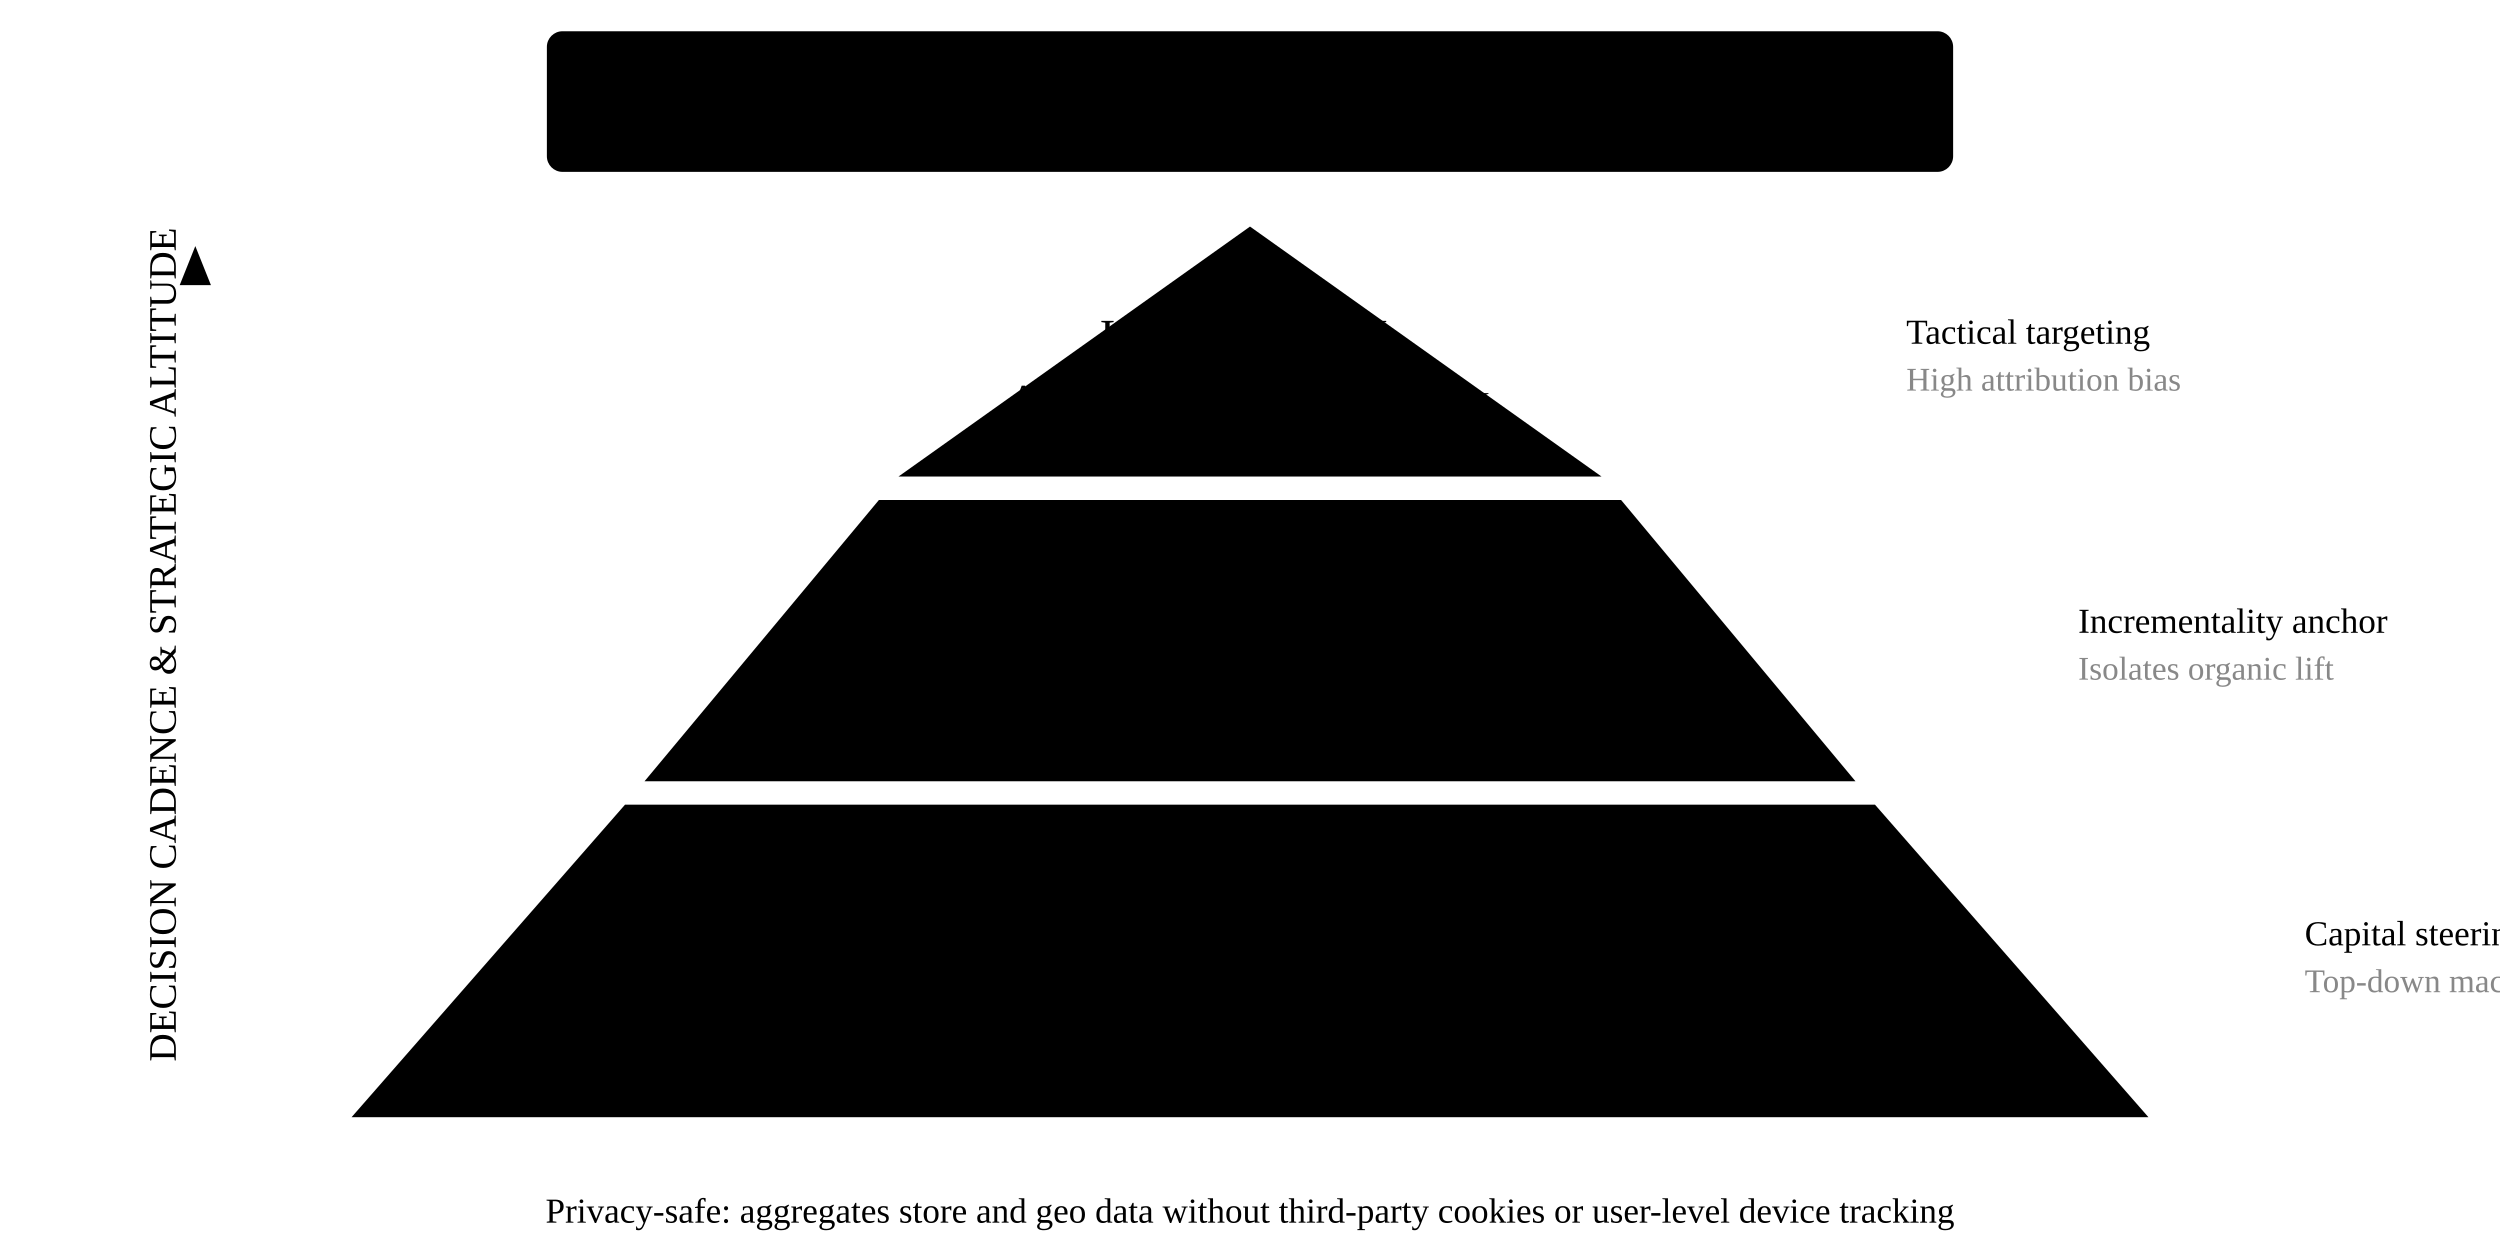
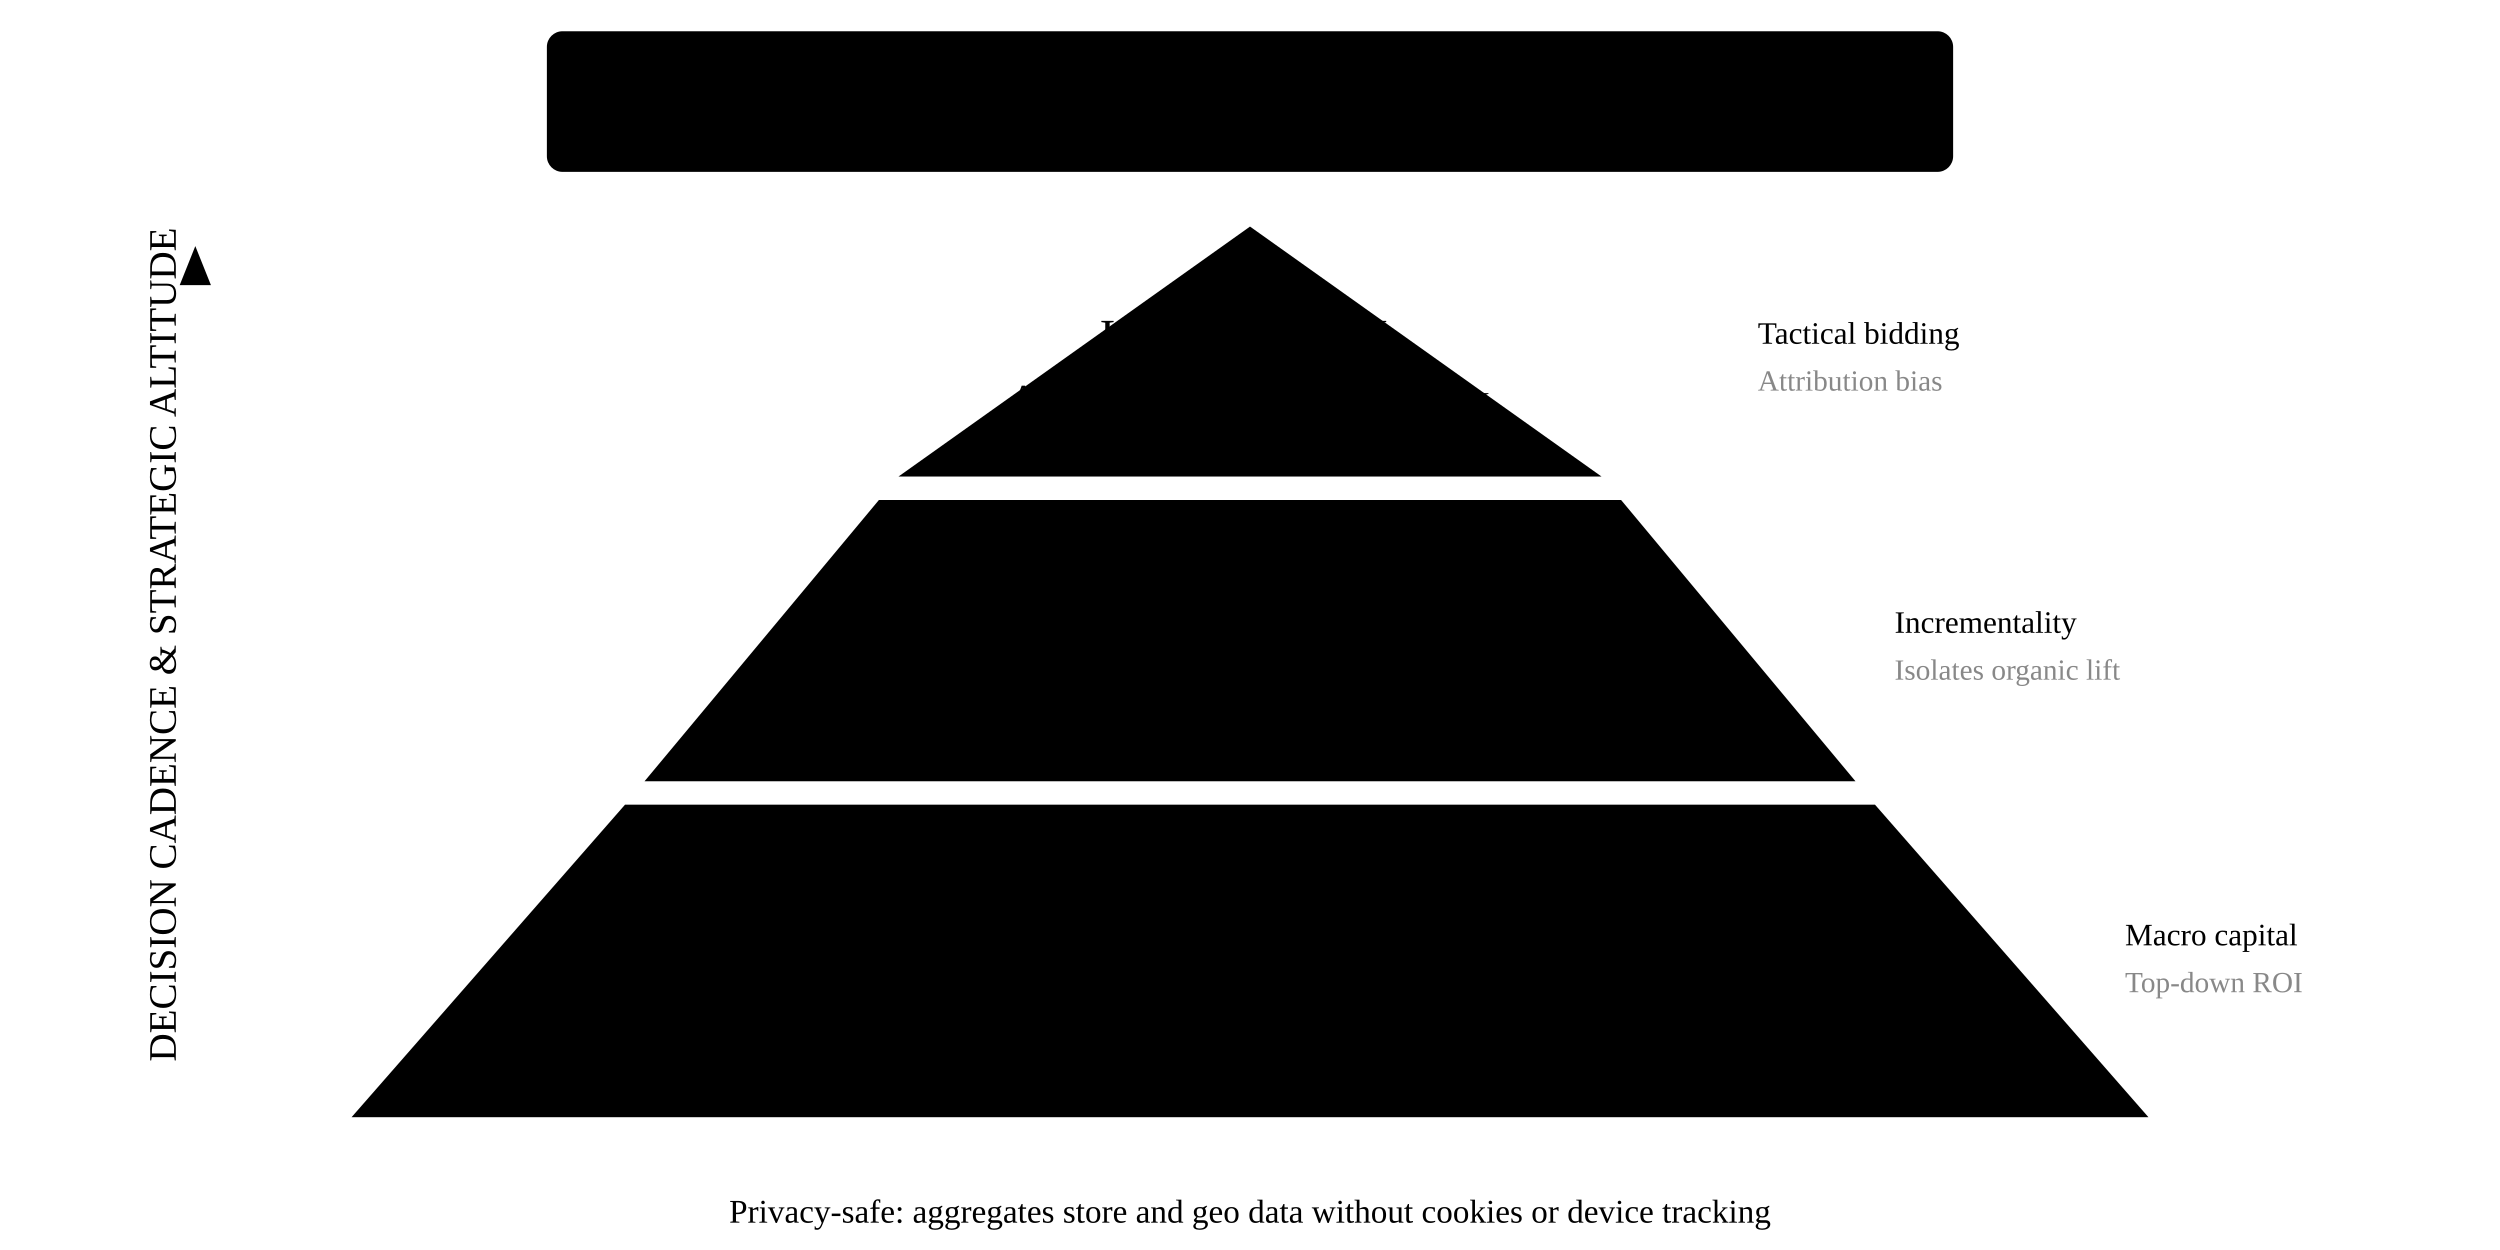
<svg xmlns="http://www.w3.org/2000/svg" viewBox="0 0 640 320" role="img" aria-label="The Modern Marketing Measurement Architecture: a three-tier hierarchy showing Bayesian Media Mix Modeling at the base for macro capital allocation, randomized geo-lift experiments in the middle for causal calibration, and platform bidding algorithms at the top for tactical execution.">
  <rect class="wash" x="140" y="8" width="360" height="36" rx="4" />
  <text class="t-display" x="320" y="31" text-anchor="middle" font-size="15">The Modern Marketing Measurement Stack</text>
  <path class="ink-s" d="M 50 270 V 65" fill="none" stroke-width="1.5" />
  <path class="ink" d="M 46 73 L 50 63 L 54 73 Z" />
  <text x="45" y="165" text-anchor="middle" font-size="10" transform="rotate(-90 45 165)">DECISION CADENCE &amp; STRATEGIC ALTITUDE</text>
  <polygon class="paper rule-s" points="320,58 230,122 410,122" stroke-width="1.2" />
  <text class="t-display acc" x="320" y="90" text-anchor="middle" font-size="12">In-Platform ML</text>
  <text x="320" y="105" text-anchor="middle" font-size="9.5">Advantage+ · Performance Max</text>
  <text x="320" y="116" text-anchor="middle" font-size="8.5">Real-time auction bids (Hourly / Daily)</text>
  <polygon class="wash ink-s" points="225,128 415,128 475,200 165,200" stroke-width="1.5" />
  <text class="t-display" x="320" y="152" text-anchor="middle" font-size="13">Randomized Geo-Lift Experiments</text>
  <text x="320" y="170" text-anchor="middle" font-size="10">Matched-market holdouts · A/B cell testing</text>
  <text class="acc" x="320" y="186" text-anchor="middle" font-size="9.5">Causal ground truth for Bayesian priors (Monthly)</text>
  <polygon class="paper acc-s" points="160,206 480,206 550,286 90,286" stroke-width="2" />
  <text class="t-display" x="320" y="232" text-anchor="middle" font-size="14">Bayesian Media Mix Modeling (MMM)</text>
  <text x="320" y="251" text-anchor="middle" font-size="10.5">Google Meridian · Meta Robyn</text>
  <text x="320" y="267" text-anchor="middle" font-size="9.5">Adstock carryover · Hill saturation · Macro baseline controls</text>
  <text class="acc" x="320" y="280" text-anchor="middle" font-size="9">Cross-channel budget allocation (Quarterly / Annual)</text>
-   <line class="rule-s" x1="415" y1="90" x2="480" y2="90" stroke-dasharray="3,3" />
-   <text x="488" y="88" text-anchor="start" font-size="9">Tactical targeting</text>
-   <text x="488" y="100" text-anchor="start" font-size="8.5" fill="#888">High attribution bias</text>
-   <line class="rule-s" x1="480" y1="165" x2="525" y2="165" stroke-dasharray="3,3" />
-   <text x="532" y="162" text-anchor="start" font-size="9">Incrementality anchor</text>
-   <text x="532" y="174" text-anchor="start" font-size="8.5" fill="#888">Isolates organic lift</text>
-   <line class="rule-s" x1="555" y1="245" x2="585" y2="245" stroke-dasharray="3,3" />
-   <text x="590" y="242" text-anchor="start" font-size="9">Capital steering</text>
-   <text x="590" y="254" text-anchor="start" font-size="8.5" fill="#888">Top-down macro ROI</text>
+   <line class="rule-s" x1="385" y1="90" x2="445" y2="90" stroke-dasharray="3,3" />
+   <text x="450" y="88" text-anchor="start" font-size="8">Tactical bidding</text>
+   <text x="450" y="100" text-anchor="start" font-size="7.5" fill="#888">Attribution bias</text>
+   <line class="rule-s" x1="450" y1="165" x2="480" y2="165" stroke-dasharray="3,3" />
+   <text x="485" y="162" text-anchor="start" font-size="8">Incrementality</text>
+   <text x="485" y="174" text-anchor="start" font-size="7.5" fill="#888">Isolates organic lift</text>
+   <line class="rule-s" x1="518" y1="245" x2="540" y2="245" stroke-dasharray="3,3" />
+   <text x="544" y="242" text-anchor="start" font-size="8">Macro capital</text>
+   <text x="544" y="254" text-anchor="start" font-size="7.5" fill="#888">Top-down ROI</text>
  <line class="rule-s" x1="60" x2="610" y1="300" y2="300" stroke-width="1" />
-   <text x="320" y="313" text-anchor="middle" font-size="9">Privacy-safe: aggregates store and geo data without third-party cookies or user-level device tracking</text>
+   <text x="320" y="313" text-anchor="middle" font-size="8.5">Privacy-safe: aggregates store and geo data without cookies or device tracking</text>
</svg>
